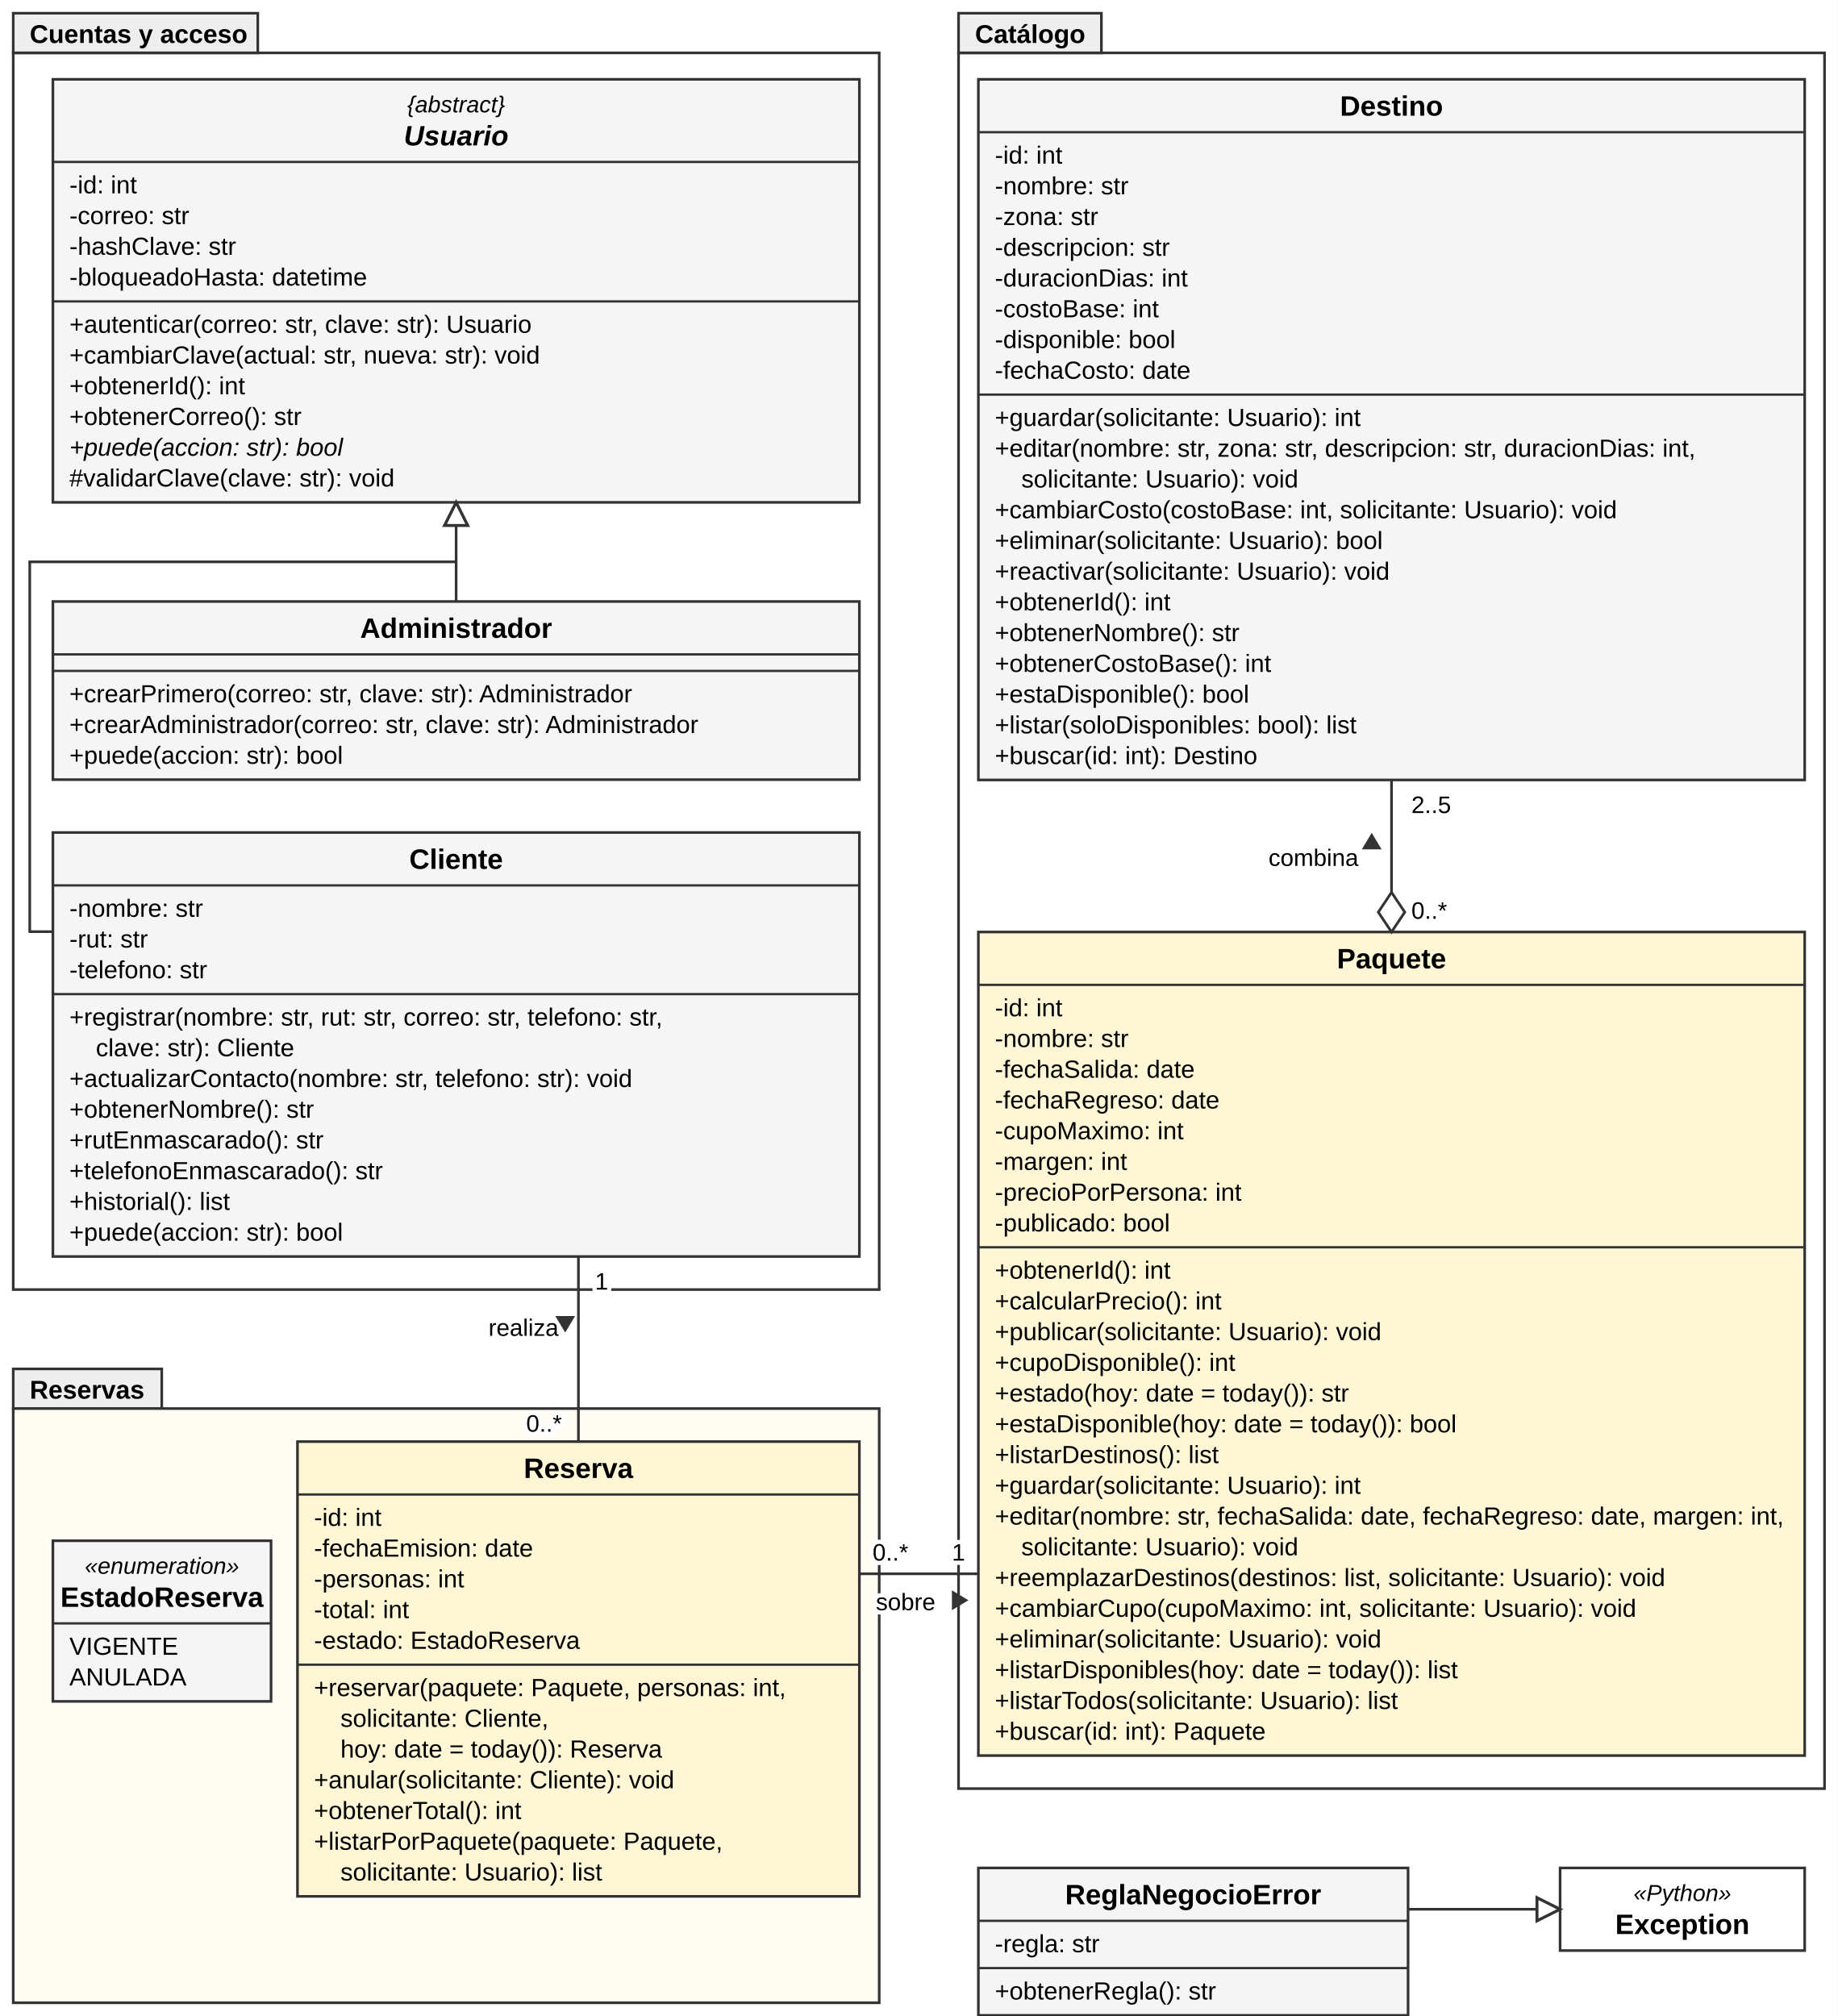
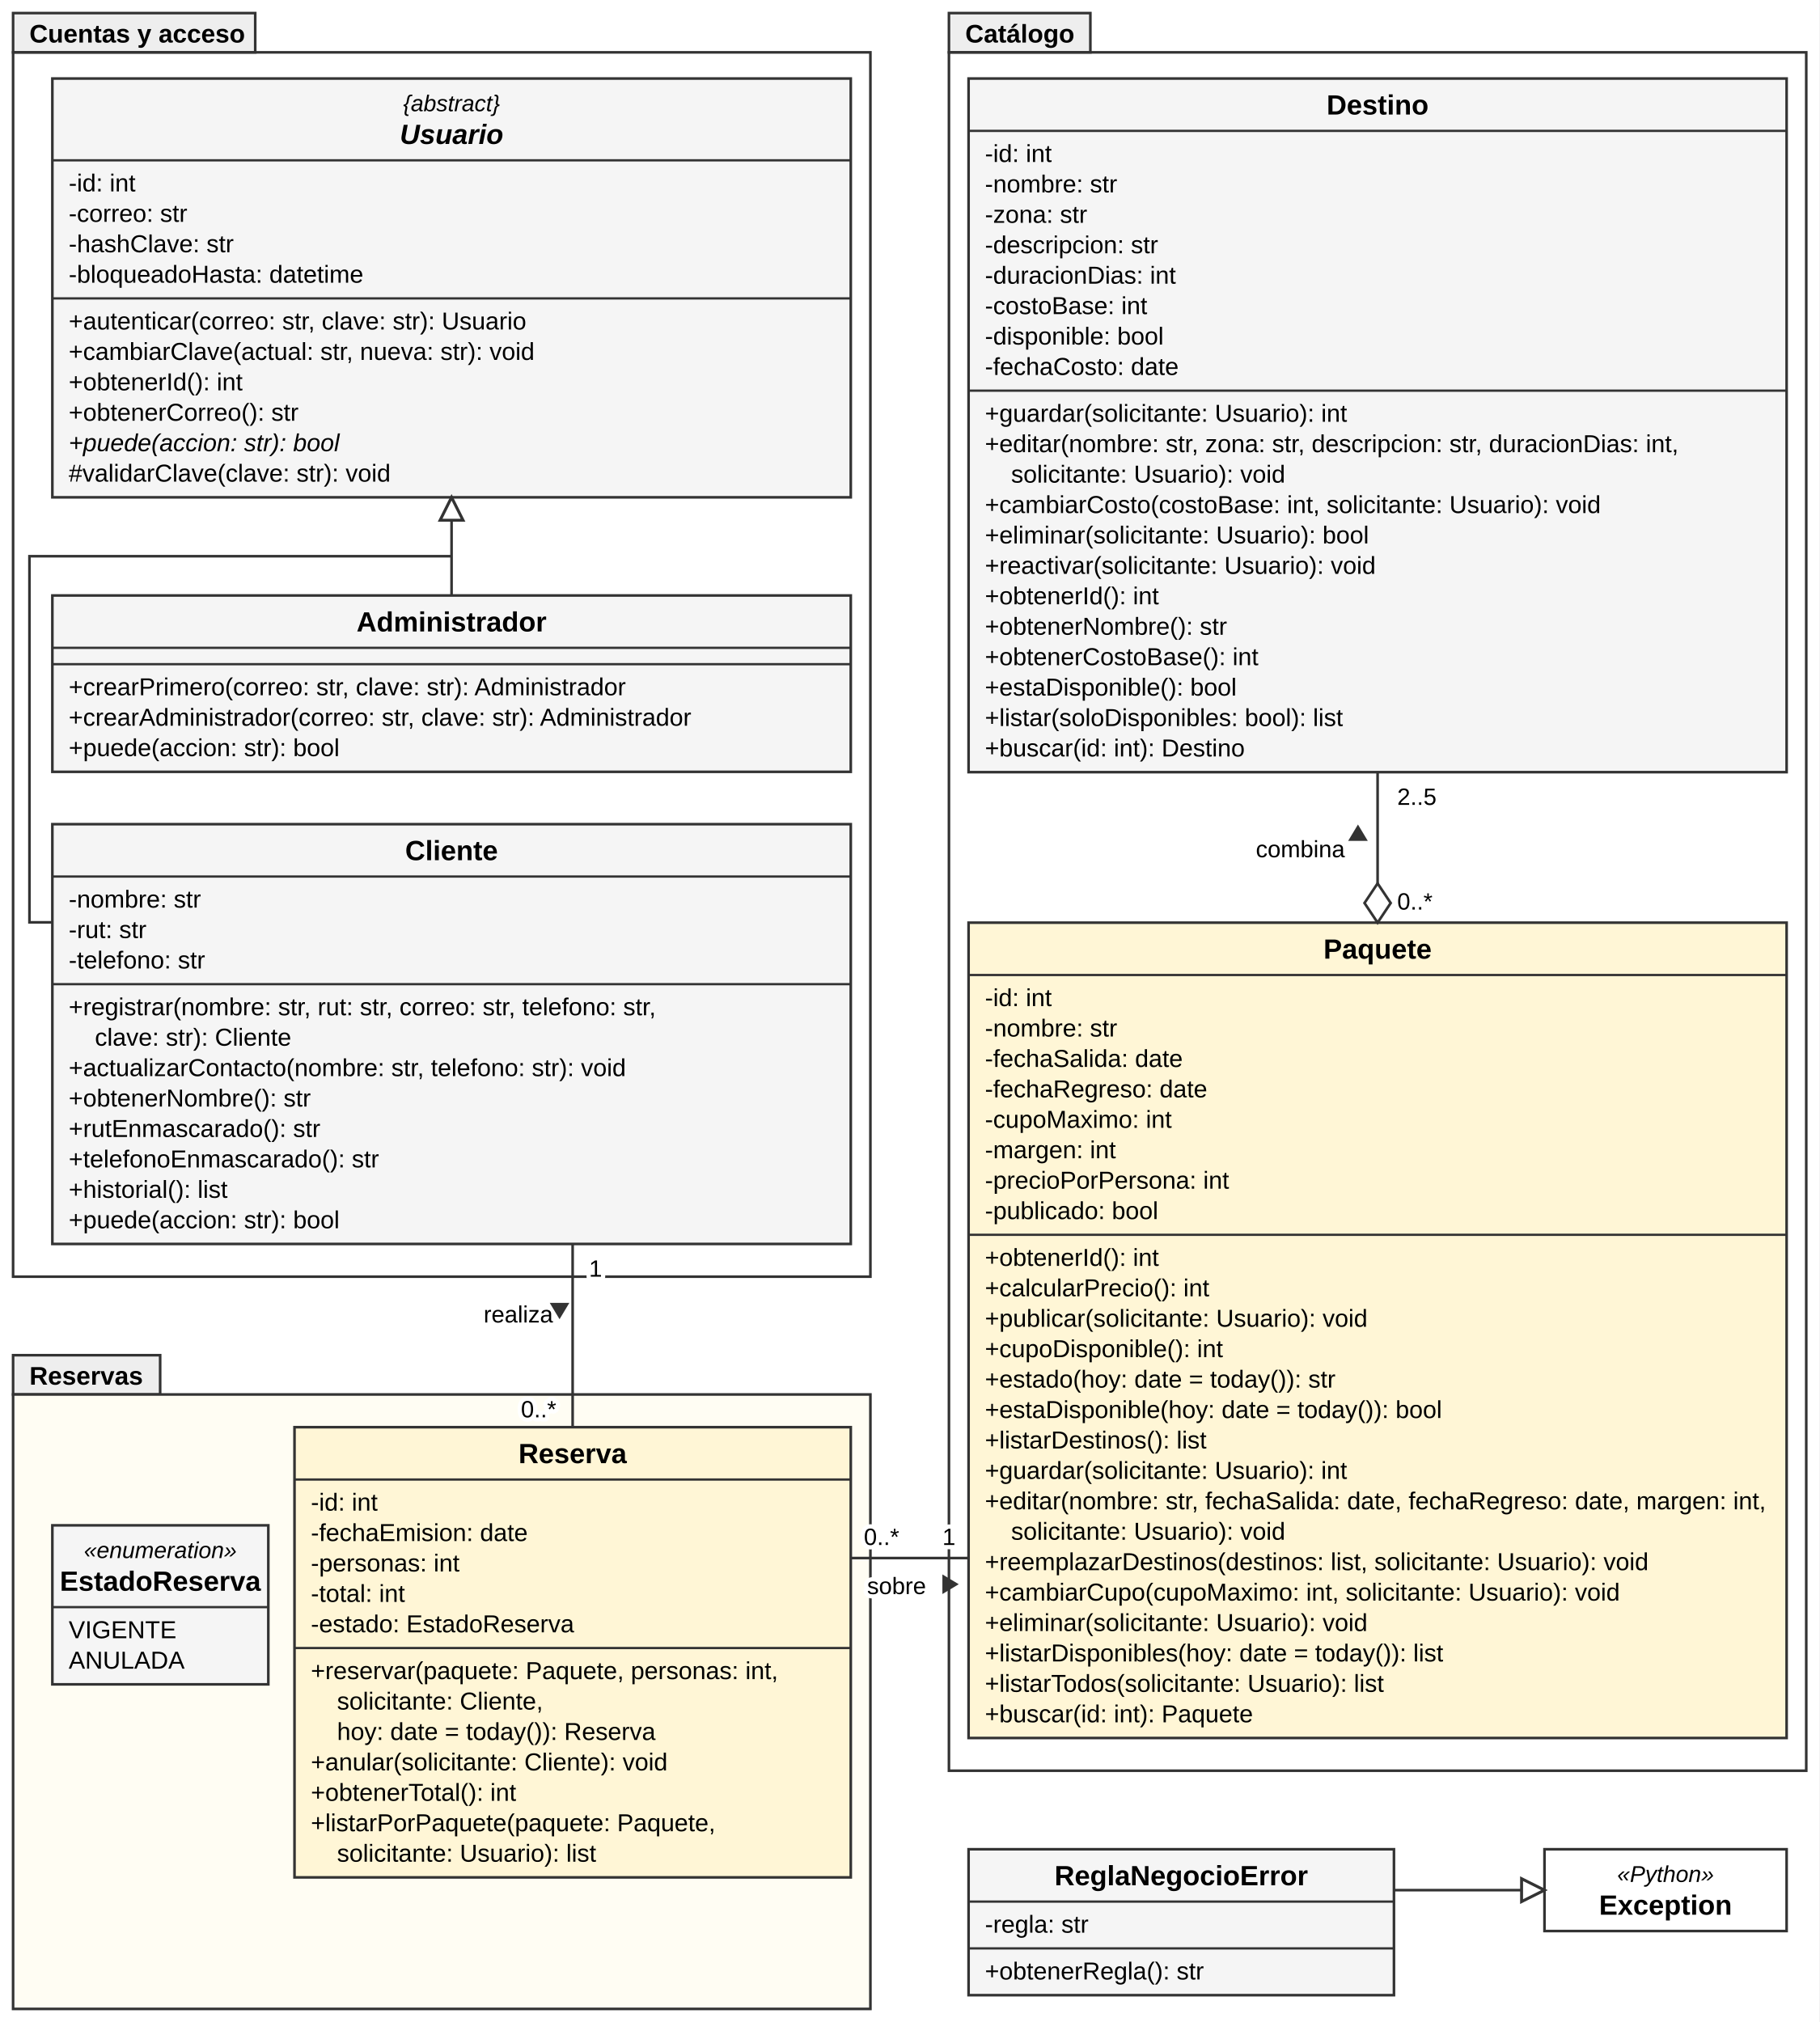
- <svg xmlns="http://www.w3.org/2000/svg" width="556pt" height="610pt" viewBox="0 0 556 610">
+ <svg xmlns="http://www.w3.org/2000/svg" width="556pt" height="618pt" viewBox="0 0 556 618">
  <rect width="100%" height="100%" fill="#fff" />
  <rect x="16" y="24" width="244" height="128.0" rx="0" fill="#f5f5f5" stroke="#333333" stroke-width="0.8" />
  <text x="138.0" y="44" font-family="Liberation Sans" font-size="8.5" text-anchor="middle" fill="#000" font-weight="bold" font-style="italic">
    <tspan x="138.0" dy="0">Usuario</tspan>
  </text>
  <text x="138.0" y="34" font-family="Liberation Sans" font-size="7" text-anchor="middle" fill="#000" font-style="italic">
    <tspan x="138.0" dy="0">{abstract}</tspan>
  </text>
  <path d="M16,49 L260,49" fill="none" stroke="#333333" stroke-width="0.7" />
  <text x="21" y="58.5" font-family="Liberation Sans" font-size="7.5" text-anchor="start" fill="#000">
    <tspan x="21" dy="0">-id: int</tspan>
  </text>
  <text x="21" y="67.8" font-family="Liberation Sans" font-size="7.5" text-anchor="start" fill="#000">
    <tspan x="21" dy="0">-correo: str</tspan>
  </text>
  <text x="21" y="77.1" font-family="Liberation Sans" font-size="7.5" text-anchor="start" fill="#000">
    <tspan x="21" dy="0">-hashClave: str</tspan>
  </text>
  <text x="21" y="86.4" font-family="Liberation Sans" font-size="7.5" text-anchor="start" fill="#000">
    <tspan x="21" dy="0">-bloqueadoHasta: datetime</tspan>
  </text>
  <path d="M16,91.2 L260,91.2" fill="none" stroke="#333333" stroke-width="0.7" />
  <text x="21" y="100.7" font-family="Liberation Sans" font-size="7.5" text-anchor="start" fill="#000" text-decoration="underline">
    <tspan x="21" dy="0">+autenticar(correo: str, clave: str): Usuario</tspan>
  </text>
  <text x="21" y="110.0" font-family="Liberation Sans" font-size="7.5" text-anchor="start" fill="#000">
    <tspan x="21" dy="0">+cambiarClave(actual: str, nueva: str): void</tspan>
  </text>
  <text x="21" y="119.3" font-family="Liberation Sans" font-size="7.5" text-anchor="start" fill="#000">
    <tspan x="21" dy="0">+obtenerId(): int</tspan>
  </text>
  <text x="21" y="128.6" font-family="Liberation Sans" font-size="7.5" text-anchor="start" fill="#000">
    <tspan x="21" dy="0">+obtenerCorreo(): str</tspan>
  </text>
  <text x="21" y="137.9" font-family="Liberation Sans" font-size="7.5" text-anchor="start" fill="#000" font-style="italic">
    <tspan x="21" dy="0">+puede(accion: str): bool</tspan>
  </text>
  <text x="21" y="147.2" font-family="Liberation Sans" font-size="7.5" text-anchor="start" fill="#000">
    <tspan x="21" dy="0">#validarClave(clave: str): void</tspan>
  </text>
  <rect x="16" y="182.0" width="244" height="53.9" rx="0" fill="#f5f5f5" stroke="#333333" stroke-width="0.8" />
  <text x="138.0" y="193.0" font-family="Liberation Sans" font-size="8.5" text-anchor="middle" fill="#000" font-weight="bold">
    <tspan x="138.0" dy="0">Administrador</tspan>
  </text>
  <path d="M16,198.0 L260,198.0" fill="none" stroke="#333333" stroke-width="0.7" />
  <path d="M16,203.0 L260,203.0" fill="none" stroke="#333333" stroke-width="0.7" />
  <text x="21" y="212.5" font-family="Liberation Sans" font-size="7.5" text-anchor="start" fill="#000" text-decoration="underline">
    <tspan x="21" dy="0">+crearPrimero(correo: str, clave: str): Administrador</tspan>
  </text>
  <text x="21" y="221.8" font-family="Liberation Sans" font-size="7.5" text-anchor="start" fill="#000">
    <tspan x="21" dy="0">+crearAdministrador(correo: str, clave: str): Administrador</tspan>
  </text>
  <text x="21" y="231.1" font-family="Liberation Sans" font-size="7.5" text-anchor="start" fill="#000">
    <tspan x="21" dy="0">+puede(accion: str): bool</tspan>
  </text>
  <rect x="16" y="251.9" width="244" height="128.3" rx="0" fill="#f5f5f5" stroke="#333333" stroke-width="0.8" />
  <text x="138.0" y="262.9" font-family="Liberation Sans" font-size="8.5" text-anchor="middle" fill="#000" font-weight="bold">
    <tspan x="138.0" dy="0">Cliente</tspan>
  </text>
  <path d="M16,267.9 L260,267.9" fill="none" stroke="#333333" stroke-width="0.7" />
  <text x="21" y="277.4" font-family="Liberation Sans" font-size="7.5" text-anchor="start" fill="#000">
    <tspan x="21" dy="0">-nombre: str</tspan>
  </text>
  <text x="21" y="286.7" font-family="Liberation Sans" font-size="7.5" text-anchor="start" fill="#000">
    <tspan x="21" dy="0">-rut: str</tspan>
  </text>
  <text x="21" y="296.0" font-family="Liberation Sans" font-size="7.5" text-anchor="start" fill="#000">
    <tspan x="21" dy="0">-telefono: str</tspan>
  </text>
  <path d="M16,300.8 L260,300.8" fill="none" stroke="#333333" stroke-width="0.7" />
  <text x="21" y="310.3" font-family="Liberation Sans" font-size="7.5" text-anchor="start" fill="#000" text-decoration="underline">
    <tspan x="21" dy="0">+registrar(nombre: str, rut: str, correo: str, telefono: str,</tspan>
  </text>
  <text x="29" y="319.6" font-family="Liberation Sans" font-size="7.5" text-anchor="start" fill="#000" text-decoration="underline">
    <tspan x="29" dy="0">clave: str): Cliente</tspan>
  </text>
  <text x="21" y="328.9" font-family="Liberation Sans" font-size="7.5" text-anchor="start" fill="#000">
    <tspan x="21" dy="0">+actualizarContacto(nombre: str, telefono: str): void</tspan>
  </text>
  <text x="21" y="338.2" font-family="Liberation Sans" font-size="7.5" text-anchor="start" fill="#000">
    <tspan x="21" dy="0">+obtenerNombre(): str</tspan>
  </text>
  <text x="21" y="347.5" font-family="Liberation Sans" font-size="7.5" text-anchor="start" fill="#000">
    <tspan x="21" dy="0">+rutEnmascarado(): str</tspan>
  </text>
  <text x="21" y="356.8" font-family="Liberation Sans" font-size="7.5" text-anchor="start" fill="#000">
    <tspan x="21" dy="0">+telefonoEnmascarado(): str</tspan>
  </text>
  <text x="21" y="366.1" font-family="Liberation Sans" font-size="7.5" text-anchor="start" fill="#000">
    <tspan x="21" dy="0">+historial(): list</tspan>
  </text>
  <text x="21" y="375.4" font-family="Liberation Sans" font-size="7.5" text-anchor="start" fill="#000">
    <tspan x="21" dy="0">+puede(accion: str): bool</tspan>
  </text>
  <rect x="4" y="4" width="73.997" height="12" rx="0" fill="#eeeeee" stroke="#333333" stroke-width="0.8" />
  <text x="9" y="13" font-family="Liberation Sans" font-size="7.8" text-anchor="start" fill="#000" font-weight="bold">
    <tspan x="9" dy="0">Cuentas y acceso</tspan>
  </text>
  <rect x="4" y="16" width="262" height="374.2" rx="0" fill="none" stroke="#333333" stroke-width="0.8" />
  <path d="M138.0,182.0 L138.0,152.0" fill="none" stroke="#333333" stroke-width="0.8" />
  <path d="M141.5,159.0 L138.0,152.0 L134.5,159.0 Z" fill="#fff" stroke="#333333" stroke-width="0.9" />
  <path d="M16,281.9 L9,281.9 L9,170.0 L138.0,170.0" fill="none" stroke="#333333" stroke-width="0.8" />
  <rect x="4" y="414.2" width="44.943" height="12" rx="0" fill="#eeeeee" stroke="#333333" stroke-width="0.8" />
  <text x="9" y="423.2" font-family="Liberation Sans" font-size="7.8" text-anchor="start" fill="#000" font-weight="bold">
    <tspan x="9" dy="0">Reservas</tspan>
  </text>
-   <rect x="4" y="426.2" width="262" height="179.8" rx="0" fill="#fffdf3" stroke="#333333" stroke-width="0.8" />
+   <rect x="4" y="426.2" width="262" height="187.8" rx="0" fill="#fffdf3" stroke="#333333" stroke-width="0.8" />
  <rect x="90" y="436.2" width="170" height="137.6" rx="0" fill="#fff6d6" stroke="#333333" stroke-width="0.8" />
  <text x="175.0" y="447.2" font-family="Liberation Sans" font-size="8.5" text-anchor="middle" fill="#000" font-weight="bold">
    <tspan x="175.0" dy="0">Reserva</tspan>
  </text>
  <path d="M90,452.2 L260,452.2" fill="none" stroke="#333333" stroke-width="0.7" />
  <text x="95" y="461.7" font-family="Liberation Sans" font-size="7.5" text-anchor="start" fill="#000">
    <tspan x="95" dy="0">-id: int</tspan>
  </text>
  <text x="95" y="471" font-family="Liberation Sans" font-size="7.5" text-anchor="start" fill="#000">
    <tspan x="95" dy="0">-fechaEmision: date</tspan>
  </text>
  <text x="95" y="480.3" font-family="Liberation Sans" font-size="7.5" text-anchor="start" fill="#000">
    <tspan x="95" dy="0">-personas: int</tspan>
  </text>
  <text x="95" y="489.6" font-family="Liberation Sans" font-size="7.5" text-anchor="start" fill="#000">
    <tspan x="95" dy="0">-total: int</tspan>
  </text>
  <text x="95" y="498.9" font-family="Liberation Sans" font-size="7.5" text-anchor="start" fill="#000">
    <tspan x="95" dy="0">-estado: EstadoReserva</tspan>
  </text>
  <path d="M90,503.7 L260,503.7" fill="none" stroke="#333333" stroke-width="0.7" />
  <text x="95" y="513.2" font-family="Liberation Sans" font-size="7.5" text-anchor="start" fill="#000" text-decoration="underline">
    <tspan x="95" dy="0">+reservar(paquete: Paquete, personas: int,</tspan>
  </text>
  <text x="103" y="522.5" font-family="Liberation Sans" font-size="7.5" text-anchor="start" fill="#000" text-decoration="underline">
    <tspan x="103" dy="0">solicitante: Cliente,</tspan>
  </text>
  <text x="103" y="531.8" font-family="Liberation Sans" font-size="7.5" text-anchor="start" fill="#000" text-decoration="underline">
    <tspan x="103" dy="0">hoy: date = today()): Reserva</tspan>
  </text>
  <text x="95" y="541.1" font-family="Liberation Sans" font-size="7.5" text-anchor="start" fill="#000">
    <tspan x="95" dy="0">+anular(solicitante: Cliente): void</tspan>
  </text>
  <text x="95" y="550.4" font-family="Liberation Sans" font-size="7.5" text-anchor="start" fill="#000">
    <tspan x="95" dy="0">+obtenerTotal(): int</tspan>
  </text>
  <text x="95" y="559.7" font-family="Liberation Sans" font-size="7.5" text-anchor="start" fill="#000" text-decoration="underline">
    <tspan x="95" dy="0">+listarPorPaquete(paquete: Paquete,</tspan>
  </text>
  <text x="103" y="569.0" font-family="Liberation Sans" font-size="7.5" text-anchor="start" fill="#000" text-decoration="underline">
    <tspan x="103" dy="0">solicitante: Usuario): list</tspan>
  </text>
  <rect x="16" y="466.2" width="66" height="48.6" rx="0" fill="#f5f5f5" stroke="#333333" stroke-width="0.8" />
  <text x="49.0" y="476.2" font-family="Liberation Sans" font-size="7" text-anchor="middle" fill="#000" font-style="italic">
    <tspan x="49.0" dy="0">«enumeration»</tspan>
  </text>
  <text x="49.0" y="486.2" font-family="Liberation Sans" font-size="8.5" text-anchor="middle" fill="#000" font-weight="bold">
    <tspan x="49.0" dy="0">EstadoReserva</tspan>
  </text>
  <path d="M16,491.2 L82,491.2" fill="none" stroke="#333333" stroke-width="0.7" />
  <text x="21" y="500.7" font-family="Liberation Sans" font-size="7.5" text-anchor="start" fill="#000">
    <tspan x="21" dy="0">VIGENTE</tspan>
  </text>
  <text x="21" y="510" font-family="Liberation Sans" font-size="7.5" text-anchor="start" fill="#000">
    <tspan x="21" dy="0">ANULADA</tspan>
  </text>
  <rect x="290" y="4" width="43.221" height="12" rx="0" fill="#eeeeee" stroke="#333333" stroke-width="0.8" />
  <text x="295" y="13" font-family="Liberation Sans" font-size="7.8" text-anchor="start" fill="#000" font-weight="bold">
    <tspan x="295" dy="0">Catálogo</tspan>
  </text>
  <rect x="290" y="16" width="262" height="525.2" rx="0" fill="none" stroke="#333333" stroke-width="0.8" />
  <rect x="296" y="24" width="250" height="212.0" rx="0" fill="#f5f5f5" stroke="#333333" stroke-width="0.8" />
  <text x="421.0" y="35" font-family="Liberation Sans" font-size="8.5" text-anchor="middle" fill="#000" font-weight="bold">
    <tspan x="421.0" dy="0">Destino</tspan>
  </text>
  <path d="M296,40 L546,40" fill="none" stroke="#333333" stroke-width="0.7" />
  <text x="301" y="49.5" font-family="Liberation Sans" font-size="7.5" text-anchor="start" fill="#000">
    <tspan x="301" dy="0">-id: int</tspan>
  </text>
  <text x="301" y="58.8" font-family="Liberation Sans" font-size="7.5" text-anchor="start" fill="#000">
    <tspan x="301" dy="0">-nombre: str</tspan>
  </text>
  <text x="301" y="68.1" font-family="Liberation Sans" font-size="7.5" text-anchor="start" fill="#000">
    <tspan x="301" dy="0">-zona: str</tspan>
  </text>
  <text x="301" y="77.4" font-family="Liberation Sans" font-size="7.5" text-anchor="start" fill="#000">
    <tspan x="301" dy="0">-descripcion: str</tspan>
  </text>
  <text x="301" y="86.7" font-family="Liberation Sans" font-size="7.5" text-anchor="start" fill="#000">
    <tspan x="301" dy="0">-duracionDias: int</tspan>
  </text>
  <text x="301" y="96.0" font-family="Liberation Sans" font-size="7.5" text-anchor="start" fill="#000">
    <tspan x="301" dy="0">-costoBase: int</tspan>
  </text>
  <text x="301" y="105.3" font-family="Liberation Sans" font-size="7.5" text-anchor="start" fill="#000">
    <tspan x="301" dy="0">-disponible: bool</tspan>
  </text>
  <text x="301" y="114.6" font-family="Liberation Sans" font-size="7.5" text-anchor="start" fill="#000">
    <tspan x="301" dy="0">-fechaCosto: date</tspan>
  </text>
  <path d="M296,119.4 L546,119.4" fill="none" stroke="#333333" stroke-width="0.7" />
  <text x="301" y="128.9" font-family="Liberation Sans" font-size="7.5" text-anchor="start" fill="#000">
    <tspan x="301" dy="0">+guardar(solicitante: Usuario): int</tspan>
  </text>
  <text x="301" y="138.2" font-family="Liberation Sans" font-size="7.5" text-anchor="start" fill="#000">
    <tspan x="301" dy="0">+editar(nombre: str, zona: str, descripcion: str, duracionDias: int,</tspan>
  </text>
  <text x="309" y="147.5" font-family="Liberation Sans" font-size="7.5" text-anchor="start" fill="#000">
    <tspan x="309" dy="0">solicitante: Usuario): void</tspan>
  </text>
  <text x="301" y="156.8" font-family="Liberation Sans" font-size="7.5" text-anchor="start" fill="#000">
    <tspan x="301" dy="0">+cambiarCosto(costoBase: int, solicitante: Usuario): void</tspan>
  </text>
  <text x="301" y="166.1" font-family="Liberation Sans" font-size="7.5" text-anchor="start" fill="#000">
    <tspan x="301" dy="0">+eliminar(solicitante: Usuario): bool</tspan>
  </text>
  <text x="301" y="175.4" font-family="Liberation Sans" font-size="7.5" text-anchor="start" fill="#000">
    <tspan x="301" dy="0">+reactivar(solicitante: Usuario): void</tspan>
  </text>
  <text x="301" y="184.7" font-family="Liberation Sans" font-size="7.5" text-anchor="start" fill="#000">
    <tspan x="301" dy="0">+obtenerId(): int</tspan>
  </text>
  <text x="301" y="194.0" font-family="Liberation Sans" font-size="7.5" text-anchor="start" fill="#000">
    <tspan x="301" dy="0">+obtenerNombre(): str</tspan>
  </text>
  <text x="301" y="203.3" font-family="Liberation Sans" font-size="7.5" text-anchor="start" fill="#000">
    <tspan x="301" dy="0">+obtenerCostoBase(): int</tspan>
  </text>
  <text x="301" y="212.6" font-family="Liberation Sans" font-size="7.5" text-anchor="start" fill="#000">
    <tspan x="301" dy="0">+estaDisponible(): bool</tspan>
  </text>
  <text x="301" y="221.9" font-family="Liberation Sans" font-size="7.5" text-anchor="start" fill="#000" text-decoration="underline">
    <tspan x="301" dy="0">+listar(soloDisponibles: bool): list</tspan>
  </text>
  <text x="301" y="231.2" font-family="Liberation Sans" font-size="7.5" text-anchor="start" fill="#000" text-decoration="underline">
    <tspan x="301" dy="0">+buscar(id: int): Destino</tspan>
  </text>
  <rect x="296" y="282.0" width="250" height="249.2" rx="0" fill="#fff6d6" stroke="#333333" stroke-width="0.8" />
  <text x="421.0" y="293.0" font-family="Liberation Sans" font-size="8.5" text-anchor="middle" fill="#000" font-weight="bold">
    <tspan x="421.0" dy="0">Paquete</tspan>
  </text>
  <path d="M296,298.0 L546,298.0" fill="none" stroke="#333333" stroke-width="0.7" />
  <text x="301" y="307.5" font-family="Liberation Sans" font-size="7.5" text-anchor="start" fill="#000">
    <tspan x="301" dy="0">-id: int</tspan>
  </text>
  <text x="301" y="316.8" font-family="Liberation Sans" font-size="7.5" text-anchor="start" fill="#000">
    <tspan x="301" dy="0">-nombre: str</tspan>
  </text>
  <text x="301" y="326.1" font-family="Liberation Sans" font-size="7.5" text-anchor="start" fill="#000">
    <tspan x="301" dy="0">-fechaSalida: date</tspan>
  </text>
  <text x="301" y="335.4" font-family="Liberation Sans" font-size="7.5" text-anchor="start" fill="#000">
    <tspan x="301" dy="0">-fechaRegreso: date</tspan>
  </text>
  <text x="301" y="344.7" font-family="Liberation Sans" font-size="7.5" text-anchor="start" fill="#000">
    <tspan x="301" dy="0">-cupoMaximo: int</tspan>
  </text>
  <text x="301" y="354.0" font-family="Liberation Sans" font-size="7.5" text-anchor="start" fill="#000">
    <tspan x="301" dy="0">-margen: int</tspan>
  </text>
  <text x="301" y="363.3" font-family="Liberation Sans" font-size="7.5" text-anchor="start" fill="#000">
    <tspan x="301" dy="0">-precioPorPersona: int</tspan>
  </text>
  <text x="301" y="372.6" font-family="Liberation Sans" font-size="7.5" text-anchor="start" fill="#000">
    <tspan x="301" dy="0">-publicado: bool</tspan>
  </text>
  <path d="M296,377.4 L546,377.4" fill="none" stroke="#333333" stroke-width="0.7" />
  <text x="301" y="386.9" font-family="Liberation Sans" font-size="7.5" text-anchor="start" fill="#000">
    <tspan x="301" dy="0">+obtenerId(): int</tspan>
  </text>
  <text x="301" y="396.2" font-family="Liberation Sans" font-size="7.5" text-anchor="start" fill="#000">
    <tspan x="301" dy="0">+calcularPrecio(): int</tspan>
  </text>
  <text x="301" y="405.5" font-family="Liberation Sans" font-size="7.5" text-anchor="start" fill="#000">
    <tspan x="301" dy="0">+publicar(solicitante: Usuario): void</tspan>
  </text>
  <text x="301" y="414.8" font-family="Liberation Sans" font-size="7.5" text-anchor="start" fill="#000">
    <tspan x="301" dy="0">+cupoDisponible(): int</tspan>
  </text>
  <text x="301" y="424.1" font-family="Liberation Sans" font-size="7.5" text-anchor="start" fill="#000">
    <tspan x="301" dy="0">+estado(hoy: date = today()): str</tspan>
  </text>
  <text x="301" y="433.4" font-family="Liberation Sans" font-size="7.5" text-anchor="start" fill="#000">
    <tspan x="301" dy="0">+estaDisponible(hoy: date = today()): bool</tspan>
  </text>
  <text x="301" y="442.7" font-family="Liberation Sans" font-size="7.5" text-anchor="start" fill="#000">
    <tspan x="301" dy="0">+listarDestinos(): list</tspan>
  </text>
  <text x="301" y="452.0" font-family="Liberation Sans" font-size="7.5" text-anchor="start" fill="#000">
    <tspan x="301" dy="0">+guardar(solicitante: Usuario): int</tspan>
  </text>
  <text x="301" y="461.3" font-family="Liberation Sans" font-size="7.5" text-anchor="start" fill="#000">
    <tspan x="301" dy="0">+editar(nombre: str, fechaSalida: date, fechaRegreso: date, margen: int,</tspan>
  </text>
  <text x="309" y="470.6" font-family="Liberation Sans" font-size="7.5" text-anchor="start" fill="#000">
    <tspan x="309" dy="0">solicitante: Usuario): void</tspan>
  </text>
  <text x="301" y="479.9" font-family="Liberation Sans" font-size="7.5" text-anchor="start" fill="#000">
    <tspan x="301" dy="0">+reemplazarDestinos(destinos: list, solicitante: Usuario): void</tspan>
  </text>
  <text x="301" y="489.2" font-family="Liberation Sans" font-size="7.5" text-anchor="start" fill="#000">
    <tspan x="301" dy="0">+cambiarCupo(cupoMaximo: int, solicitante: Usuario): void</tspan>
  </text>
  <text x="301" y="498.5" font-family="Liberation Sans" font-size="7.5" text-anchor="start" fill="#000">
    <tspan x="301" dy="0">+eliminar(solicitante: Usuario): void</tspan>
  </text>
  <text x="301" y="507.8" font-family="Liberation Sans" font-size="7.5" text-anchor="start" fill="#000" text-decoration="underline">
    <tspan x="301" dy="0">+listarDisponibles(hoy: date = today()): list</tspan>
  </text>
  <text x="301" y="517.1" font-family="Liberation Sans" font-size="7.5" text-anchor="start" fill="#000" text-decoration="underline">
    <tspan x="301" dy="0">+listarTodos(solicitante: Usuario): list</tspan>
  </text>
  <text x="301" y="526.4" font-family="Liberation Sans" font-size="7.5" text-anchor="start" fill="#000" text-decoration="underline">
    <tspan x="301" dy="0">+buscar(id: int): Paquete</tspan>
  </text>
  <rect x="296" y="565.2" width="130" height="44.6" rx="0" fill="#f5f5f5" stroke="#333333" stroke-width="0.8" />
  <text x="361.0" y="576.2" font-family="Liberation Sans" font-size="8.5" text-anchor="middle" fill="#000" font-weight="bold">
    <tspan x="361.0" dy="0">ReglaNegocioError</tspan>
  </text>
  <path d="M296,581.2 L426,581.2" fill="none" stroke="#333333" stroke-width="0.7" />
  <text x="301" y="590.7" font-family="Liberation Sans" font-size="7.5" text-anchor="start" fill="#000">
    <tspan x="301" dy="0">-regla: str</tspan>
  </text>
  <path d="M296,595.5 L426,595.5" fill="none" stroke="#333333" stroke-width="0.7" />
  <text x="301" y="605.0" font-family="Liberation Sans" font-size="7.5" text-anchor="start" fill="#000">
    <tspan x="301" dy="0">+obtenerRegla(): str</tspan>
  </text>
  <rect x="472" y="565.2" width="74" height="25" rx="0" fill="#ffffff" stroke="#333333" stroke-width="0.8" />
  <text x="509.0" y="575.2" font-family="Liberation Sans" font-size="7" text-anchor="middle" fill="#000" font-style="italic">
    <tspan x="509.0" dy="0">«Python»</tspan>
  </text>
  <text x="509.0" y="585.2" font-family="Liberation Sans" font-size="8.5" text-anchor="middle" fill="#000" font-weight="bold">
    <tspan x="509.0" dy="0">Exception</tspan>
  </text>
  <path d="M426,577.7 L472,577.7" fill="none" stroke="#333333" stroke-width="0.8" />
  <path d="M465.0,581.2 L472,577.7 L465.0,574.2 Z" fill="#fff" stroke="#333333" stroke-width="0.9" />
  <path d="M421.0,282.0 l4,-6 l-4,-6 l-4,6 Z" fill="#fff" stroke="#333333" stroke-width="0.8" />
  <path d="M421.0,270.0 L421.0,236.0" fill="none" stroke="#333333" stroke-width="0.8" />
  <text x="427.0" y="278.0" font-family="Liberation Sans" font-size="7.2" text-anchor="start" fill="#000" style="paint-order:stroke" stroke="#fff" stroke-width="2.6" stroke-linejoin="round">
    <tspan x="427.0" dy="0">0..*</tspan>
  </text>
  <text x="427.0" y="246.0" font-family="Liberation Sans" font-size="7.2" text-anchor="start" fill="#000" style="paint-order:stroke" stroke="#fff" stroke-width="2.6" stroke-linejoin="round">
    <tspan x="427.0" dy="0">2..5</tspan>
  </text>
  <text x="411.0" y="262.0" font-family="Liberation Sans" font-size="7.2" text-anchor="end" fill="#000" style="paint-order:stroke" stroke="#fff" stroke-width="2.6" stroke-linejoin="round">
    <tspan x="411.0" dy="0">combina</tspan>
  </text>
  <path d="M412.0,257.0 h6 l-3,-5 Z" fill="#333333" />
  <path d="M175.0,380.2 L175.0,436.2" fill="none" stroke="#333333" stroke-width="0.8" />
  <text x="180.0" y="390.2" font-family="Liberation Sans" font-size="7.2" text-anchor="start" fill="#000" style="paint-order:stroke" stroke="#fff" stroke-width="2.6" stroke-linejoin="round">
    <tspan x="180.0" dy="0">1</tspan>
  </text>
  <text x="170.0" y="433.2" font-family="Liberation Sans" font-size="7.2" text-anchor="end" fill="#000" style="paint-order:stroke" stroke="#fff" stroke-width="2.6" stroke-linejoin="round">
    <tspan x="170.0" dy="0">0..*</tspan>
  </text>
  <text x="169.0" y="404.2" font-family="Liberation Sans" font-size="7.2" text-anchor="end" fill="#000" style="paint-order:stroke" stroke="#fff" stroke-width="2.6" stroke-linejoin="round">
    <tspan x="169.0" dy="0">realiza</tspan>
  </text>
  <path d="M168.0,398.2 h6 l-3,5 Z" fill="#333333" />
  <path d="M260,476.2 L296,476.2" fill="none" stroke="#333333" stroke-width="0.8" />
  <text x="264" y="472.2" font-family="Liberation Sans" font-size="7.2" text-anchor="start" fill="#000" style="paint-order:stroke" stroke="#fff" stroke-width="2.6" stroke-linejoin="round">
    <tspan x="264" dy="0">0..*</tspan>
  </text>
  <text x="292" y="472.2" font-family="Liberation Sans" font-size="7.2" text-anchor="end" fill="#000" style="paint-order:stroke" stroke="#fff" stroke-width="2.6" stroke-linejoin="round">
    <tspan x="292" dy="0">1</tspan>
  </text>
  <text x="274.0" y="487.2" font-family="Liberation Sans" font-size="7.2" text-anchor="middle" fill="#000" style="paint-order:stroke" stroke="#fff" stroke-width="2.6" stroke-linejoin="round">
    <tspan x="274.0" dy="0">sobre</tspan>
  </text>
  <path d="M288.0,481.2 l5,3 l-5,3 Z" fill="#333333" />
</svg>
